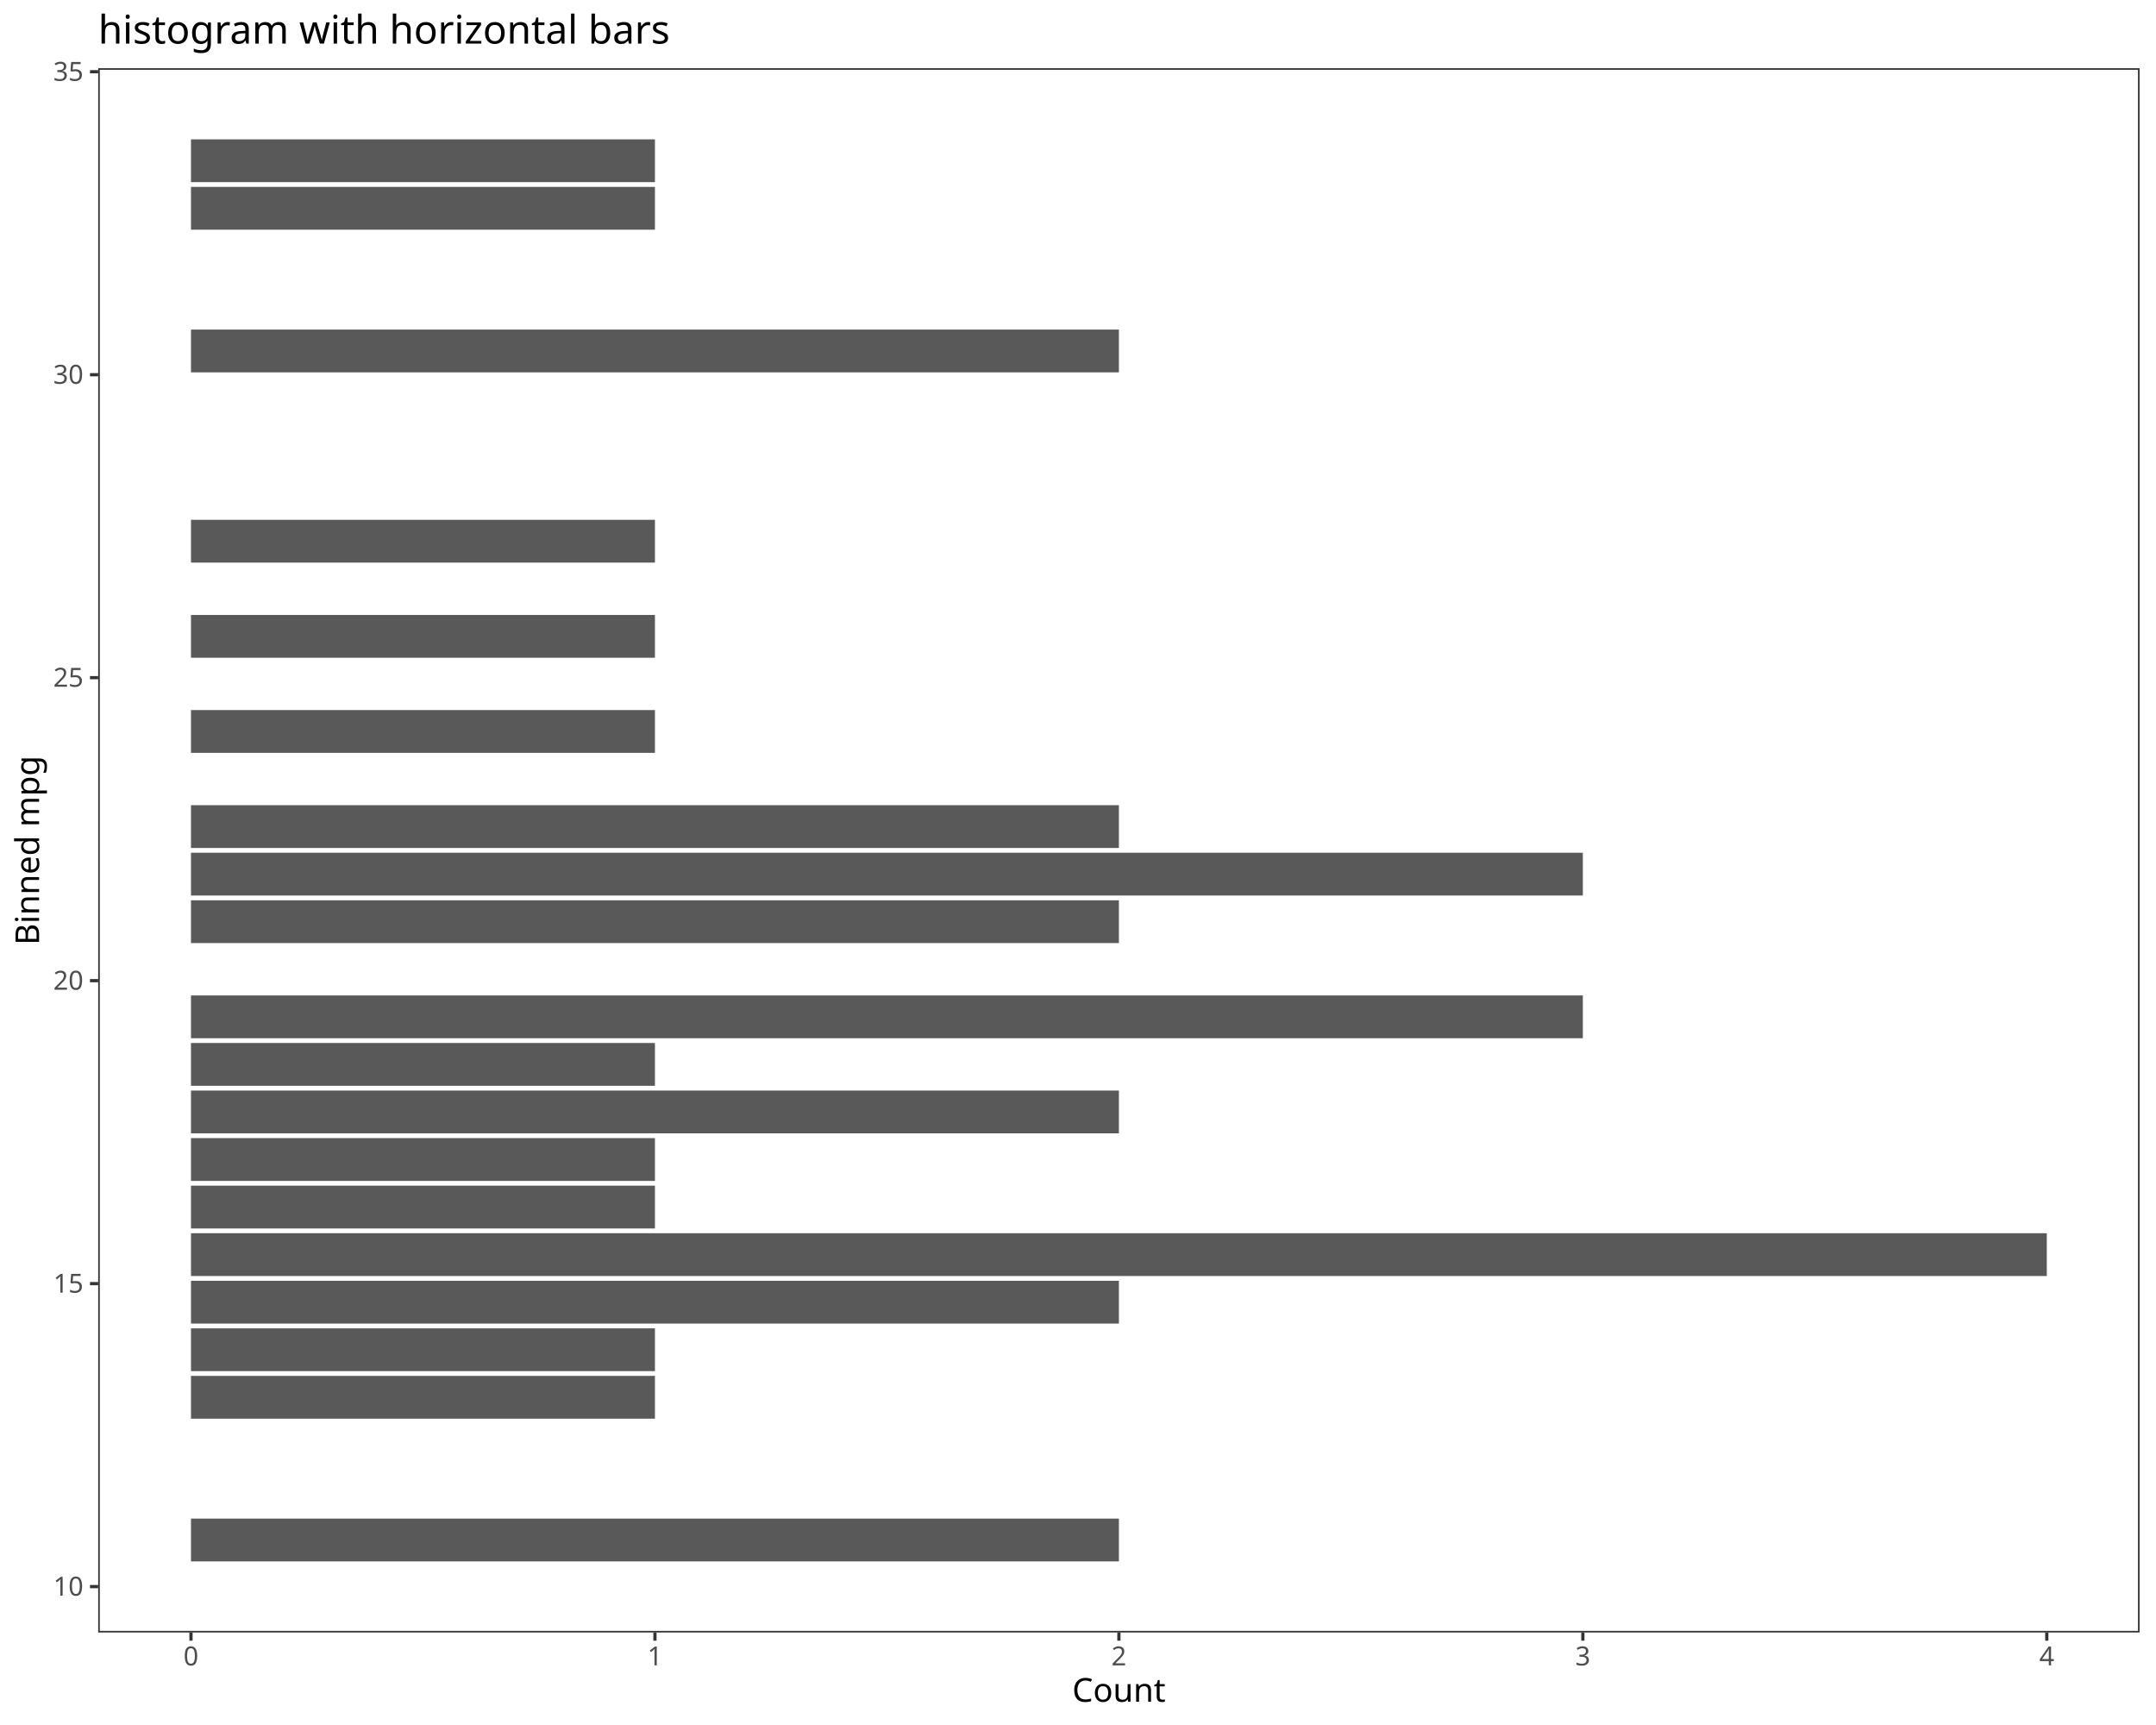
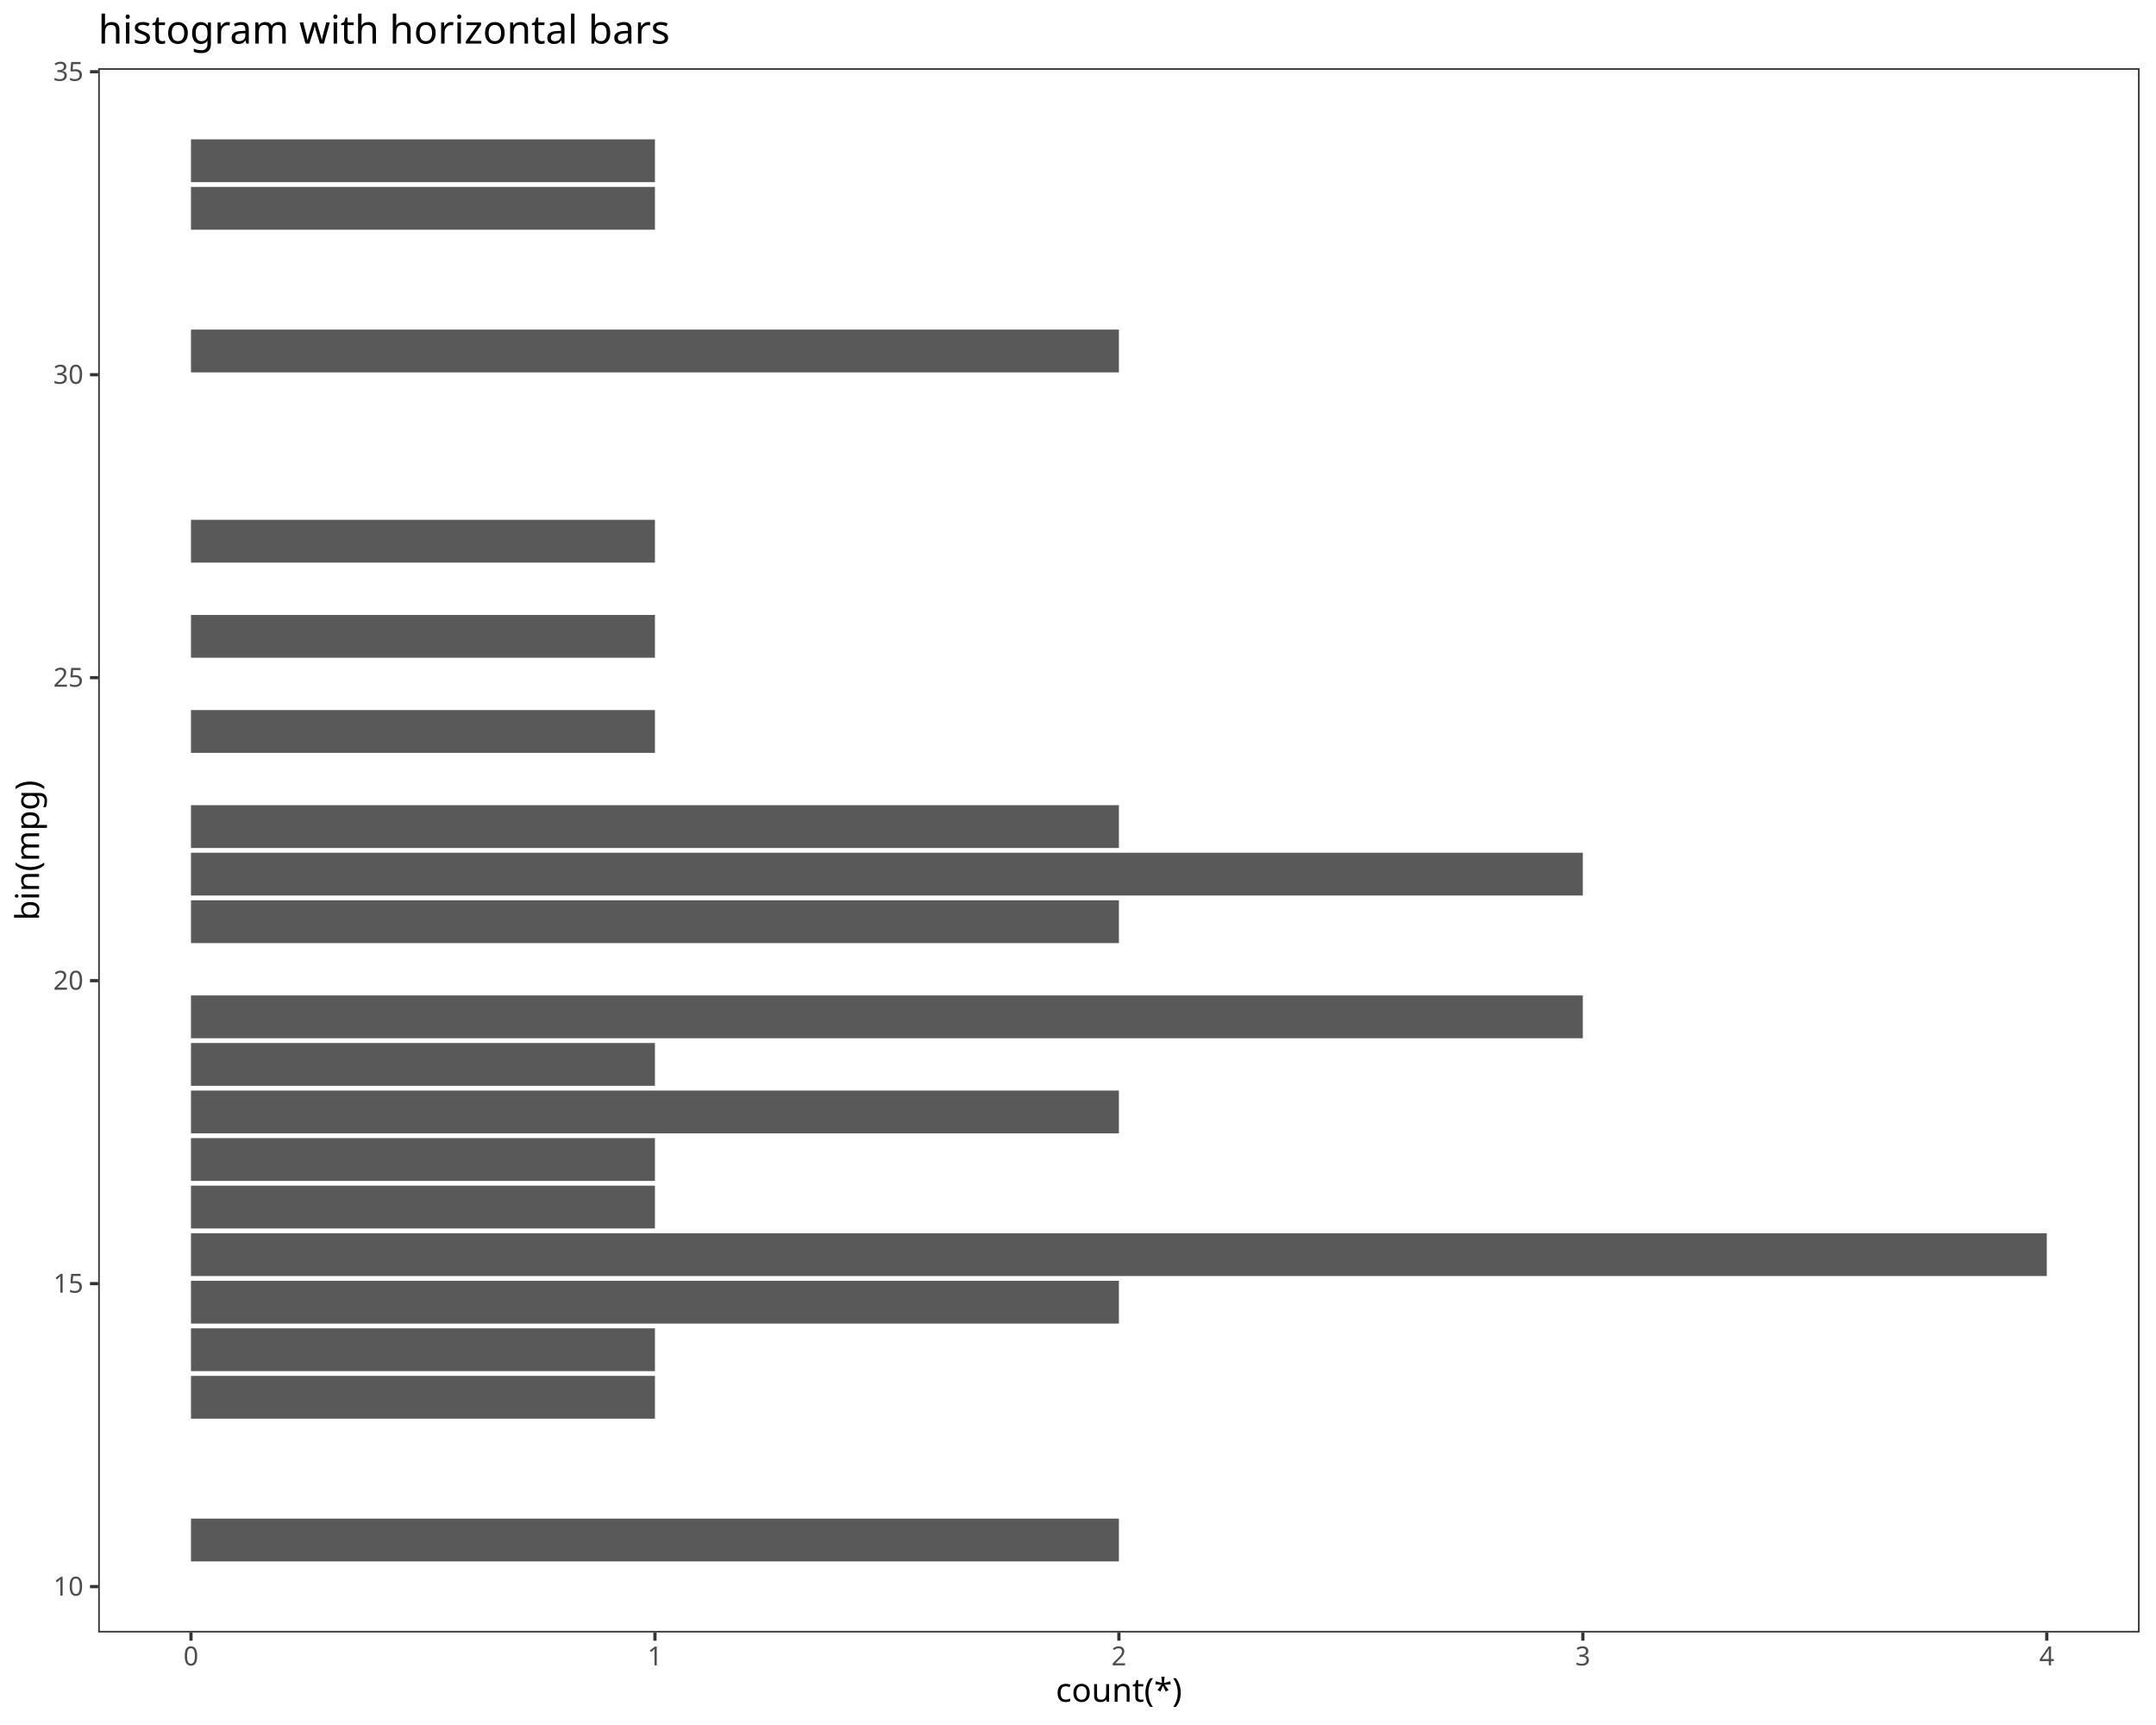
<svg xmlns="http://www.w3.org/2000/svg" class="svglite" data-engine-version="2.0" width="720.00pt" height="576.00pt" viewBox="0 0 720.00 576.00">
  <defs>
    <style type="text/css">
    .svglite line, .svglite polyline, .svglite polygon, .svglite path, .svglite rect, .svglite circle {
      fill: none;
      stroke: #000000;
      stroke-linecap: round;
      stroke-linejoin: round;
      stroke-miterlimit: 10.00;
    }
  </style>
  </defs>
  <rect width="100%" height="100%" style="stroke: none; fill: #FFFFFF;" />
  <defs>
    <clipPath id="cpMC4wMHw3MjAuMDB8MC4wMHw1NzYuMDA=">
      <rect x="0.00" y="0.00" width="720.00" height="576.00" />
    </clipPath>
  </defs>
  <g clip-path="url(#cpMC4wMHw3MjAuMDB8MC4wMHw1NzYuMDA=)">
    <rect x="0.00" y="0.00" width="720.00" height="576.00" style="stroke-width: 1.07; stroke: #FFFFFF; fill: #FFFFFF;" />
  </g>
  <defs>
    <clipPath id="cpMzIuNzl8NzE0LjUyfDIyLjc4fDU0NS4xMQ==">
      <rect x="32.79" y="22.78" width="681.73" height="522.33" />
    </clipPath>
  </defs>
  <g clip-path="url(#cpMzIuNzl8NzE0LjUyfDIyLjc4fDU0NS4xMQ==)">
    <rect x="32.79" y="22.78" width="681.73" height="522.33" style="stroke-width: 1.07; stroke: none; fill: #FFFFFF;" />
    <rect x="63.78" y="507.08" width="309.88" height="14.29" style="stroke-width: 1.07; stroke: none; stroke-linecap: butt; stroke-linejoin: miter; fill: #595959;" />
    <rect x="63.78" y="459.43" width="154.94" height="14.29" style="stroke-width: 1.07; stroke: none; stroke-linecap: butt; stroke-linejoin: miter; fill: #595959;" />
    <rect x="63.78" y="443.55" width="154.94" height="14.29" style="stroke-width: 1.07; stroke: none; stroke-linecap: butt; stroke-linejoin: miter; fill: #595959;" />
    <rect x="63.78" y="427.67" width="309.88" height="14.29" style="stroke-width: 1.07; stroke: none; stroke-linecap: butt; stroke-linejoin: miter; fill: #595959;" />
    <rect x="63.78" y="411.79" width="619.75" height="14.29" style="stroke-width: 1.07; stroke: none; stroke-linecap: butt; stroke-linejoin: miter; fill: #595959;" />
    <rect x="63.78" y="395.91" width="154.94" height="14.29" style="stroke-width: 1.07; stroke: none; stroke-linecap: butt; stroke-linejoin: miter; fill: #595959;" />
    <rect x="63.78" y="380.03" width="154.94" height="14.29" style="stroke-width: 1.07; stroke: none; stroke-linecap: butt; stroke-linejoin: miter; fill: #595959;" />
    <rect x="63.78" y="364.15" width="309.88" height="14.29" style="stroke-width: 1.07; stroke: none; stroke-linecap: butt; stroke-linejoin: miter; fill: #595959;" />
    <rect x="63.78" y="348.27" width="154.94" height="14.29" style="stroke-width: 1.07; stroke: none; stroke-linecap: butt; stroke-linejoin: miter; fill: #595959;" />
    <rect x="63.78" y="332.39" width="464.81" height="14.29" style="stroke-width: 1.07; stroke: none; stroke-linecap: butt; stroke-linejoin: miter; fill: #595959;" />
    <rect x="63.78" y="300.62" width="309.88" height="14.29" style="stroke-width: 1.07; stroke: none; stroke-linecap: butt; stroke-linejoin: miter; fill: #595959;" />
    <rect x="63.78" y="284.74" width="464.81" height="14.29" style="stroke-width: 1.07; stroke: none; stroke-linecap: butt; stroke-linejoin: miter; fill: #595959;" />
    <rect x="63.78" y="268.86" width="309.88" height="14.29" style="stroke-width: 1.07; stroke: none; stroke-linecap: butt; stroke-linejoin: miter; fill: #595959;" />
    <rect x="63.78" y="237.10" width="154.94" height="14.29" style="stroke-width: 1.07; stroke: none; stroke-linecap: butt; stroke-linejoin: miter; fill: #595959;" />
    <rect x="63.78" y="205.34" width="154.94" height="14.29" style="stroke-width: 1.07; stroke: none; stroke-linecap: butt; stroke-linejoin: miter; fill: #595959;" />
    <rect x="63.78" y="173.57" width="154.94" height="14.29" style="stroke-width: 1.07; stroke: none; stroke-linecap: butt; stroke-linejoin: miter; fill: #595959;" />
    <rect x="63.78" y="110.05" width="309.88" height="14.29" style="stroke-width: 1.07; stroke: none; stroke-linecap: butt; stroke-linejoin: miter; fill: #595959;" />
    <rect x="63.78" y="62.41" width="154.94" height="14.29" style="stroke-width: 1.07; stroke: none; stroke-linecap: butt; stroke-linejoin: miter; fill: #595959;" />
    <rect x="63.78" y="46.53" width="154.94" height="14.29" style="stroke-width: 1.07; stroke: none; stroke-linecap: butt; stroke-linejoin: miter; fill: #595959;" />
    <rect x="32.79" y="22.78" width="681.73" height="522.33" style="stroke-width: 1.07; stroke: #333333;" />
  </g>
  <g clip-path="url(#cpMC4wMHw3MjAuMDB8MC4wMHw1NzYuMDA=)">
    <text x="27.86" y="532.81" text-anchor="end" style="font-size: 8.80px; fill: #4D4D4D; font-family: sans;" textLength="9.79px" lengthAdjust="spacingAndGlyphs">10</text>
    <text x="27.86" y="431.64" text-anchor="end" style="font-size: 8.80px; fill: #4D4D4D; font-family: sans;" textLength="9.79px" lengthAdjust="spacingAndGlyphs">15</text>
    <text x="27.86" y="330.48" text-anchor="end" style="font-size: 8.80px; fill: #4D4D4D; font-family: sans;" textLength="9.79px" lengthAdjust="spacingAndGlyphs">20</text>
    <text x="27.86" y="229.31" text-anchor="end" style="font-size: 8.80px; fill: #4D4D4D; font-family: sans;" textLength="9.79px" lengthAdjust="spacingAndGlyphs">25</text>
    <text x="27.86" y="128.14" text-anchor="end" style="font-size: 8.80px; fill: #4D4D4D; font-family: sans;" textLength="9.79px" lengthAdjust="spacingAndGlyphs">30</text>
    <text x="27.86" y="26.98" text-anchor="end" style="font-size: 8.80px; fill: #4D4D4D; font-family: sans;" textLength="9.79px" lengthAdjust="spacingAndGlyphs">35</text>
    <polyline points="30.05,529.78 32.79,529.78 " style="stroke-width: 1.07; stroke: #333333; stroke-linecap: butt;" />
    <polyline points="30.05,428.62 32.79,428.62 " style="stroke-width: 1.07; stroke: #333333; stroke-linecap: butt;" />
    <polyline points="30.05,327.45 32.79,327.45 " style="stroke-width: 1.07; stroke: #333333; stroke-linecap: butt;" />
    <polyline points="30.05,226.28 32.79,226.28 " style="stroke-width: 1.07; stroke: #333333; stroke-linecap: butt;" />
    <polyline points="30.05,125.12 32.79,125.12 " style="stroke-width: 1.07; stroke: #333333; stroke-linecap: butt;" />
    <polyline points="30.05,23.95 32.79,23.95 " style="stroke-width: 1.07; stroke: #333333; stroke-linecap: butt;" />
    <polyline points="63.78,547.85 63.78,545.11 " style="stroke-width: 1.07; stroke: #333333; stroke-linecap: butt;" />
    <polyline points="218.72,547.85 218.72,545.11 " style="stroke-width: 1.07; stroke: #333333; stroke-linecap: butt;" />
    <polyline points="373.66,547.85 373.66,545.11 " style="stroke-width: 1.07; stroke: #333333; stroke-linecap: butt;" />
    <polyline points="528.60,547.85 528.60,545.11 " style="stroke-width: 1.07; stroke: #333333; stroke-linecap: butt;" />
    <polyline points="683.53,547.85 683.53,545.11 " style="stroke-width: 1.07; stroke: #333333; stroke-linecap: butt;" />
    <text x="63.78" y="556.10" text-anchor="middle" style="font-size: 8.80px; fill: #4D4D4D; font-family: sans;" textLength="4.89px" lengthAdjust="spacingAndGlyphs">0</text>
    <text x="218.72" y="556.10" text-anchor="middle" style="font-size: 8.80px; fill: #4D4D4D; font-family: sans;" textLength="4.89px" lengthAdjust="spacingAndGlyphs">1</text>
    <text x="373.66" y="556.10" text-anchor="middle" style="font-size: 8.80px; fill: #4D4D4D; font-family: sans;" textLength="4.89px" lengthAdjust="spacingAndGlyphs">2</text>
    <text x="528.60" y="556.10" text-anchor="middle" style="font-size: 8.80px; fill: #4D4D4D; font-family: sans;" textLength="4.89px" lengthAdjust="spacingAndGlyphs">3</text>
    <text x="683.53" y="556.10" text-anchor="middle" style="font-size: 8.80px; fill: #4D4D4D; font-family: sans;" textLength="4.89px" lengthAdjust="spacingAndGlyphs">4</text>
-     <text x="373.66" y="568.24" text-anchor="middle" style="font-size: 11.00px; font-family: sans;" textLength="29.36px" lengthAdjust="spacingAndGlyphs">Count</text>
-     <text transform="translate(13.05,283.95) rotate(-90)" text-anchor="middle" style="font-size: 11.00px; font-family: sans;" textLength="58.71px" lengthAdjust="spacingAndGlyphs">Binned mpg</text>
+     <text x="373.66" y="568.24" text-anchor="middle" style="font-size: 11.00px; font-family: sans;" textLength="38.52px" lengthAdjust="spacingAndGlyphs">count(*)</text>
+     <text transform="translate(13.05,283.95) rotate(-90)" text-anchor="middle" style="font-size: 11.00px; font-family: sans;" textLength="43.41px" lengthAdjust="spacingAndGlyphs">bin(mpg)</text>
    <text x="32.79" y="14.56" style="font-size: 13.20px; font-family: sans;" textLength="175.36px" lengthAdjust="spacingAndGlyphs">histogram with horizontal bars</text>
  </g>
</svg>
